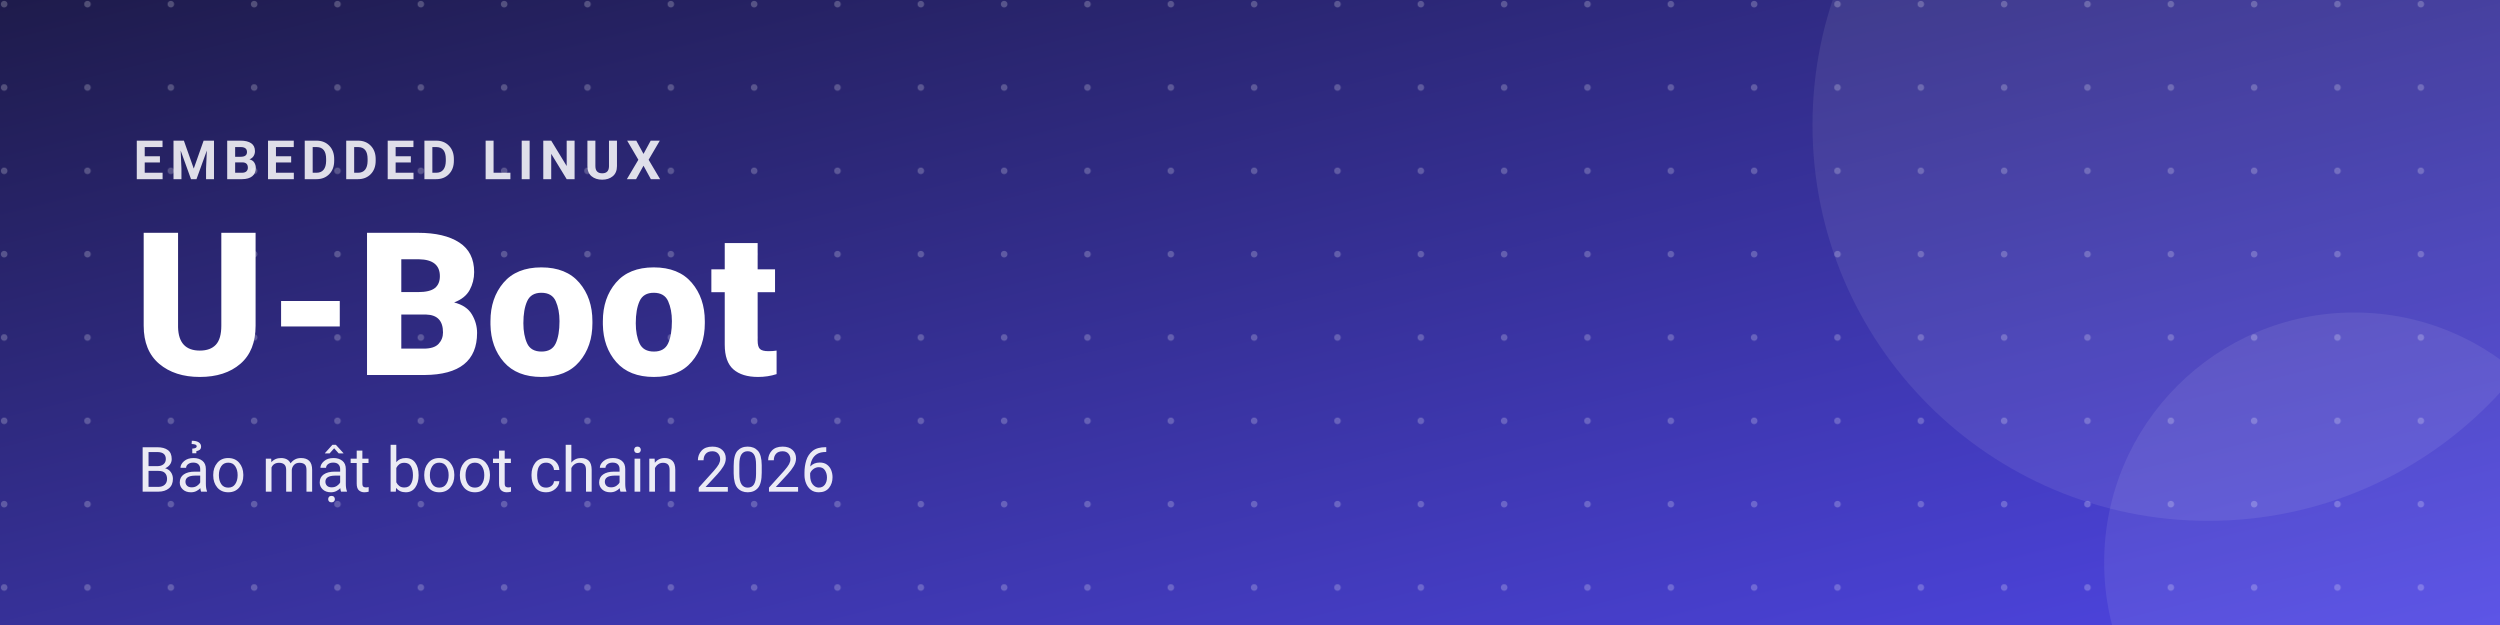
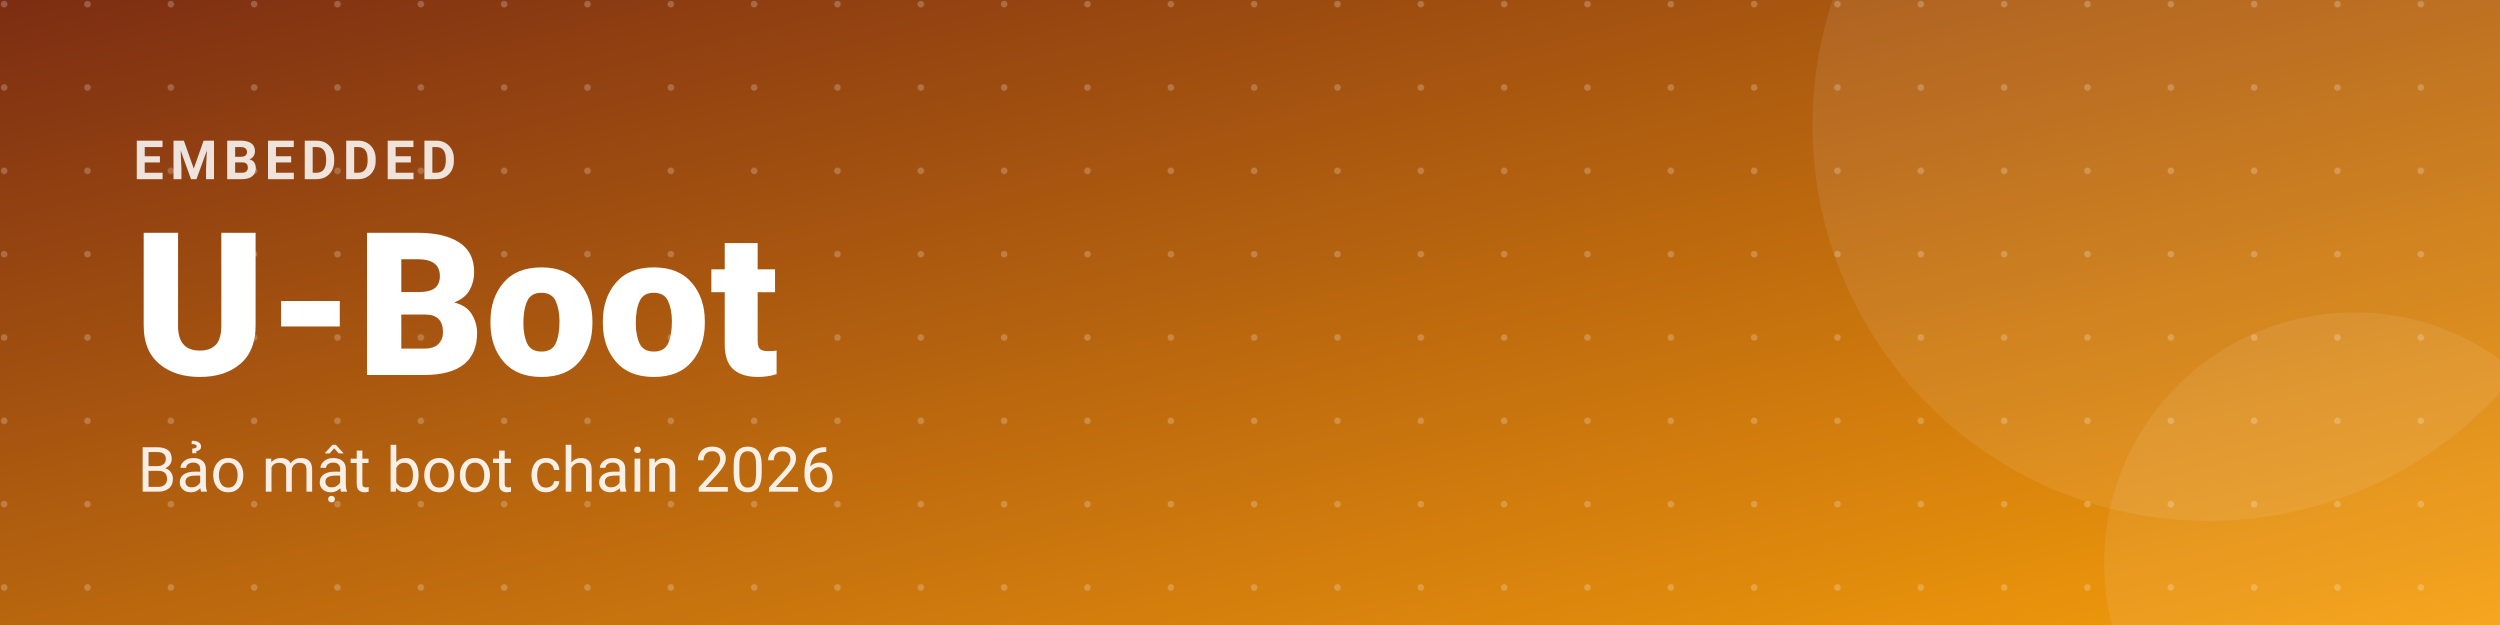
<svg xmlns="http://www.w3.org/2000/svg" viewBox="0 0 1200 300" role="img" aria-label="U-Boot">
  <defs>
    <linearGradient id="guboot26" x1="0" y1="0" x2="1" y2="1">
-       <stop offset="0" stop-color="#1e1b4b" />
-       <stop offset="1" stop-color="#4f46e5" />
+       <stop offset="0" stop-color="#7c2d12" />
+       <stop offset="1" stop-color="#f59e0b" />
    </linearGradient>
    <pattern id="puboot26" width="40" height="40" patternUnits="userSpaceOnUse">
      <circle cx="2" cy="2" r="1.6" fill="#fff" fill-opacity=".22" />
    </pattern>
  </defs>
  <rect width="1200" height="300" fill="url(#guboot26)" />
  <rect width="1200" height="300" fill="url(#puboot26)" />
  <circle cx="1060" cy="60" r="190" fill="#fff" fill-opacity=".08" />
  <circle cx="1130" cy="270" r="120" fill="#fff" fill-opacity=".08" />
-   <text x="64" y="86" fill="#fff" fill-opacity=".85" font-family="system-ui,-apple-system,Segoe UI,Roboto,sans-serif" font-size="26" font-weight="600" letter-spacing="3">EMBEDDED LINUX</text>
+   <text x="64" y="86" fill="#fff" fill-opacity=".85" font-family="system-ui,-apple-system,Segoe UI,Roboto,sans-serif" font-size="26" font-weight="600" letter-spacing="3">EMBEDDED</text>
  <text x="64" y="180" fill="#fff" font-family="system-ui,-apple-system,Segoe UI,Roboto,sans-serif" font-size="96" font-weight="800">U-Boot</text>
  <text x="66" y="236" fill="#fff" fill-opacity=".9" font-family="system-ui,-apple-system,Segoe UI,Roboto,sans-serif" font-size="30">Bảo mật boot chain 2026</text>
</svg>
